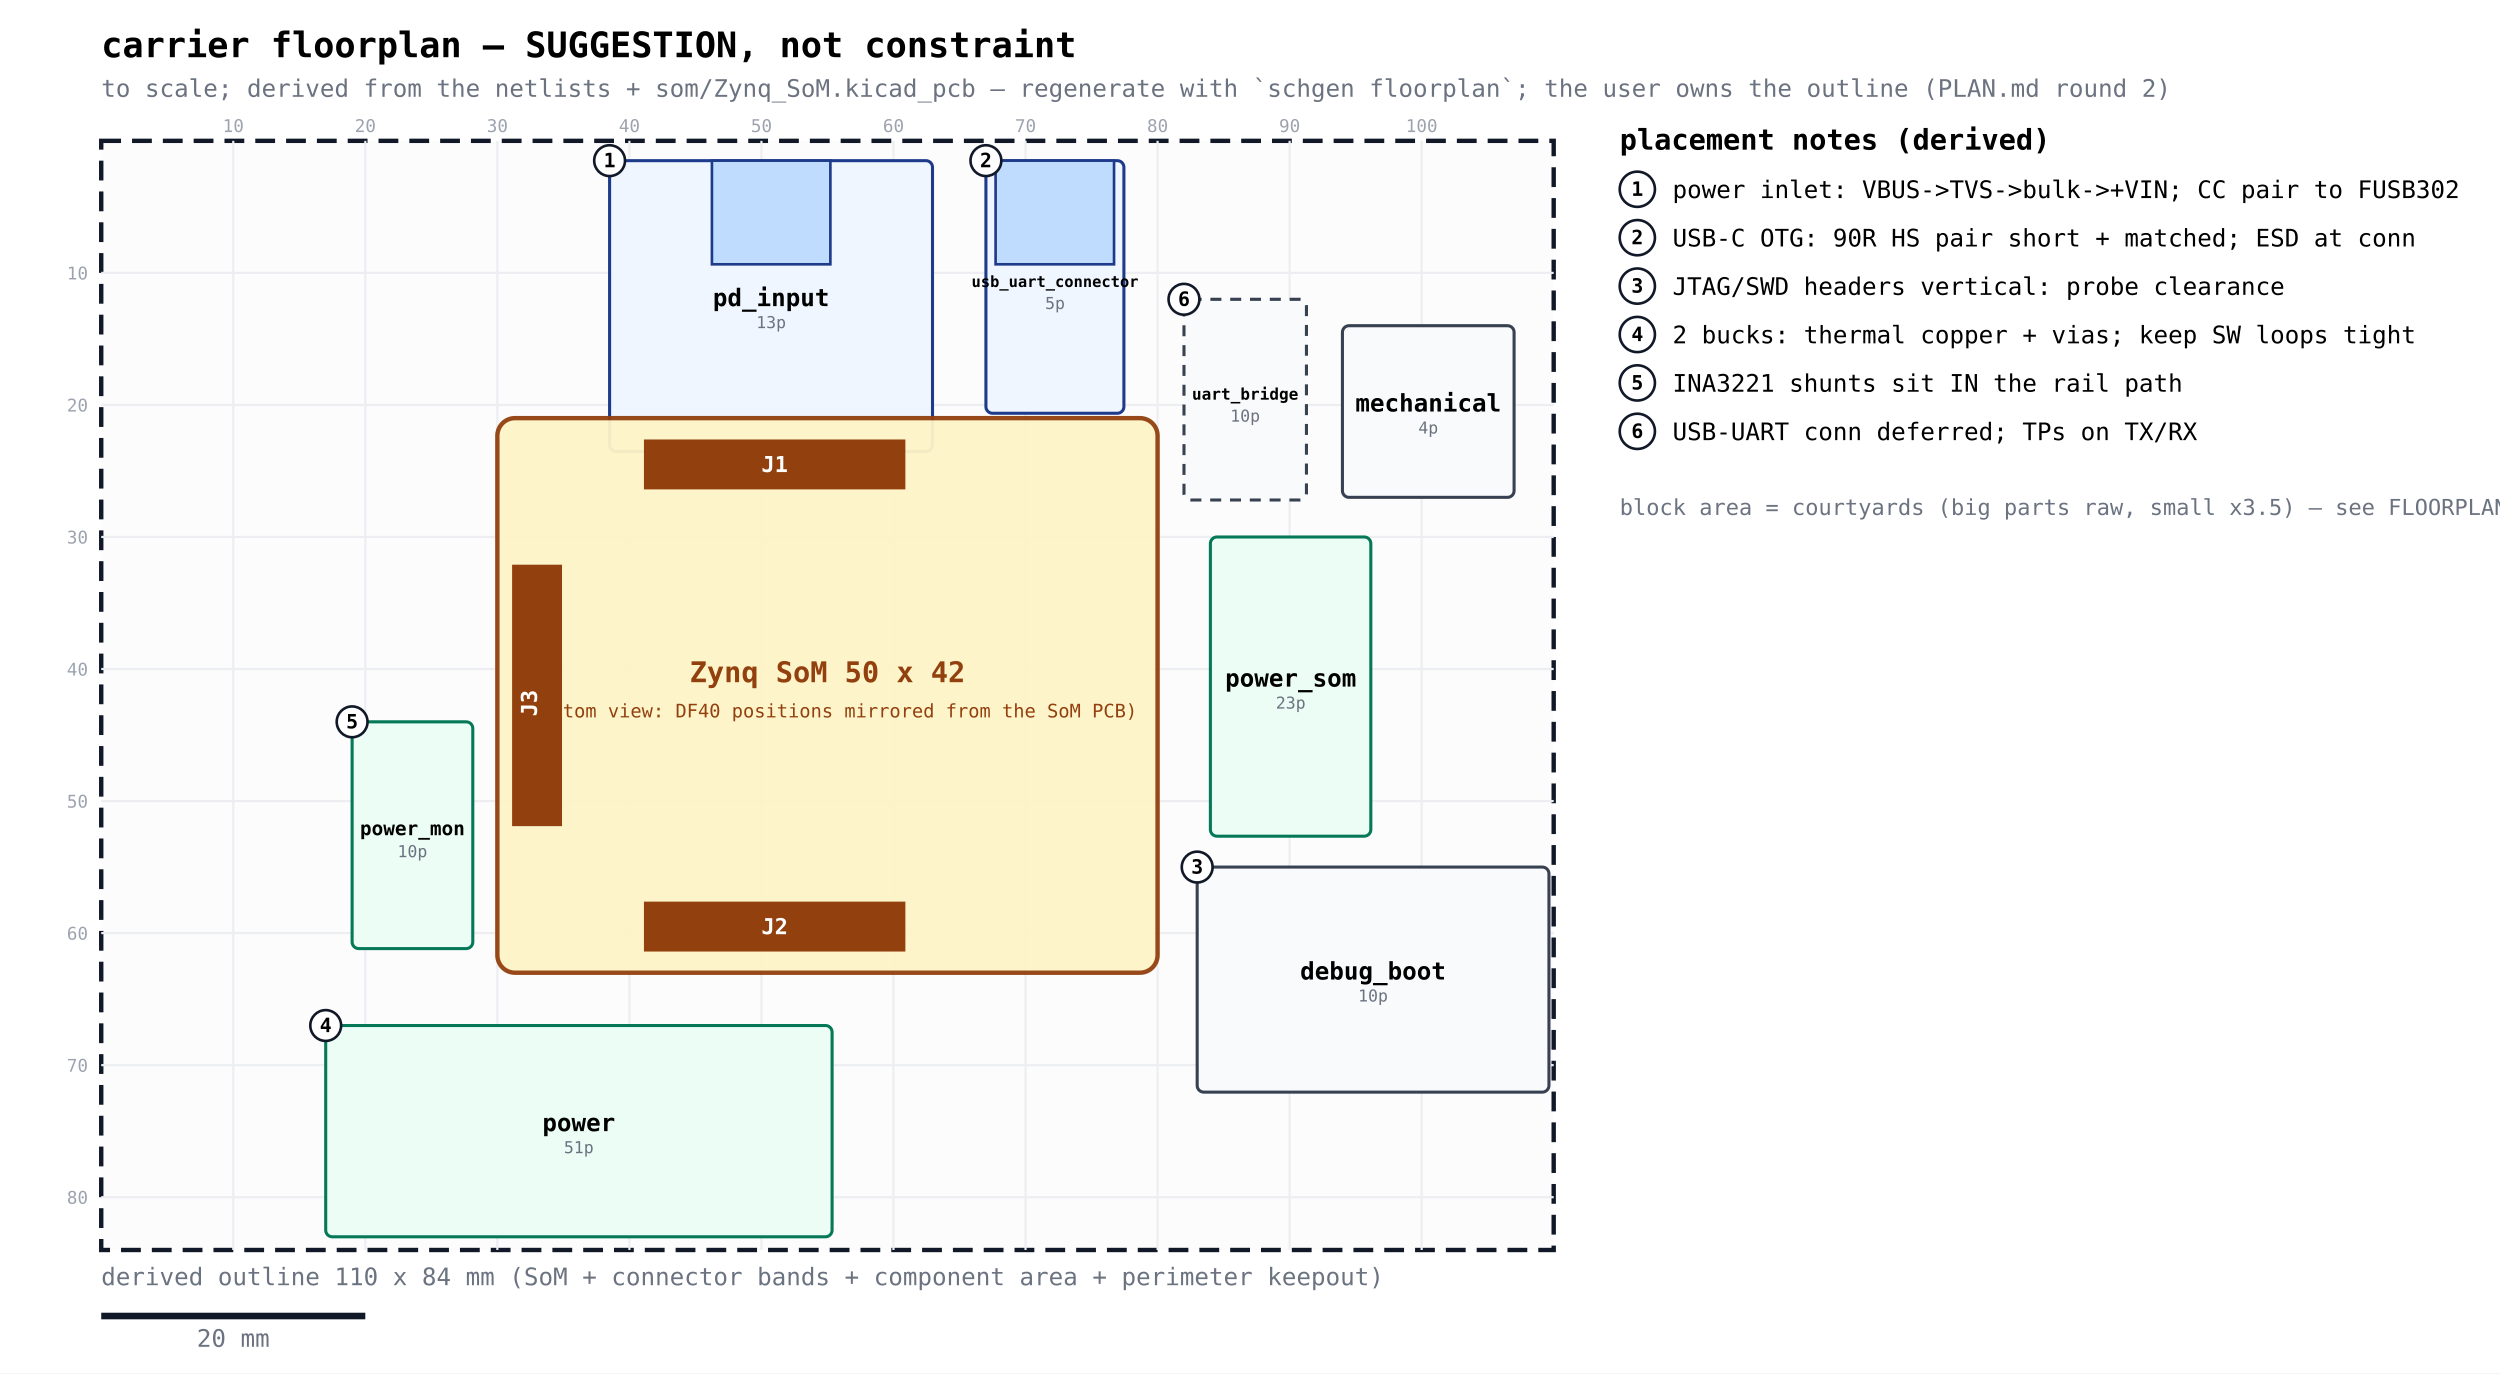
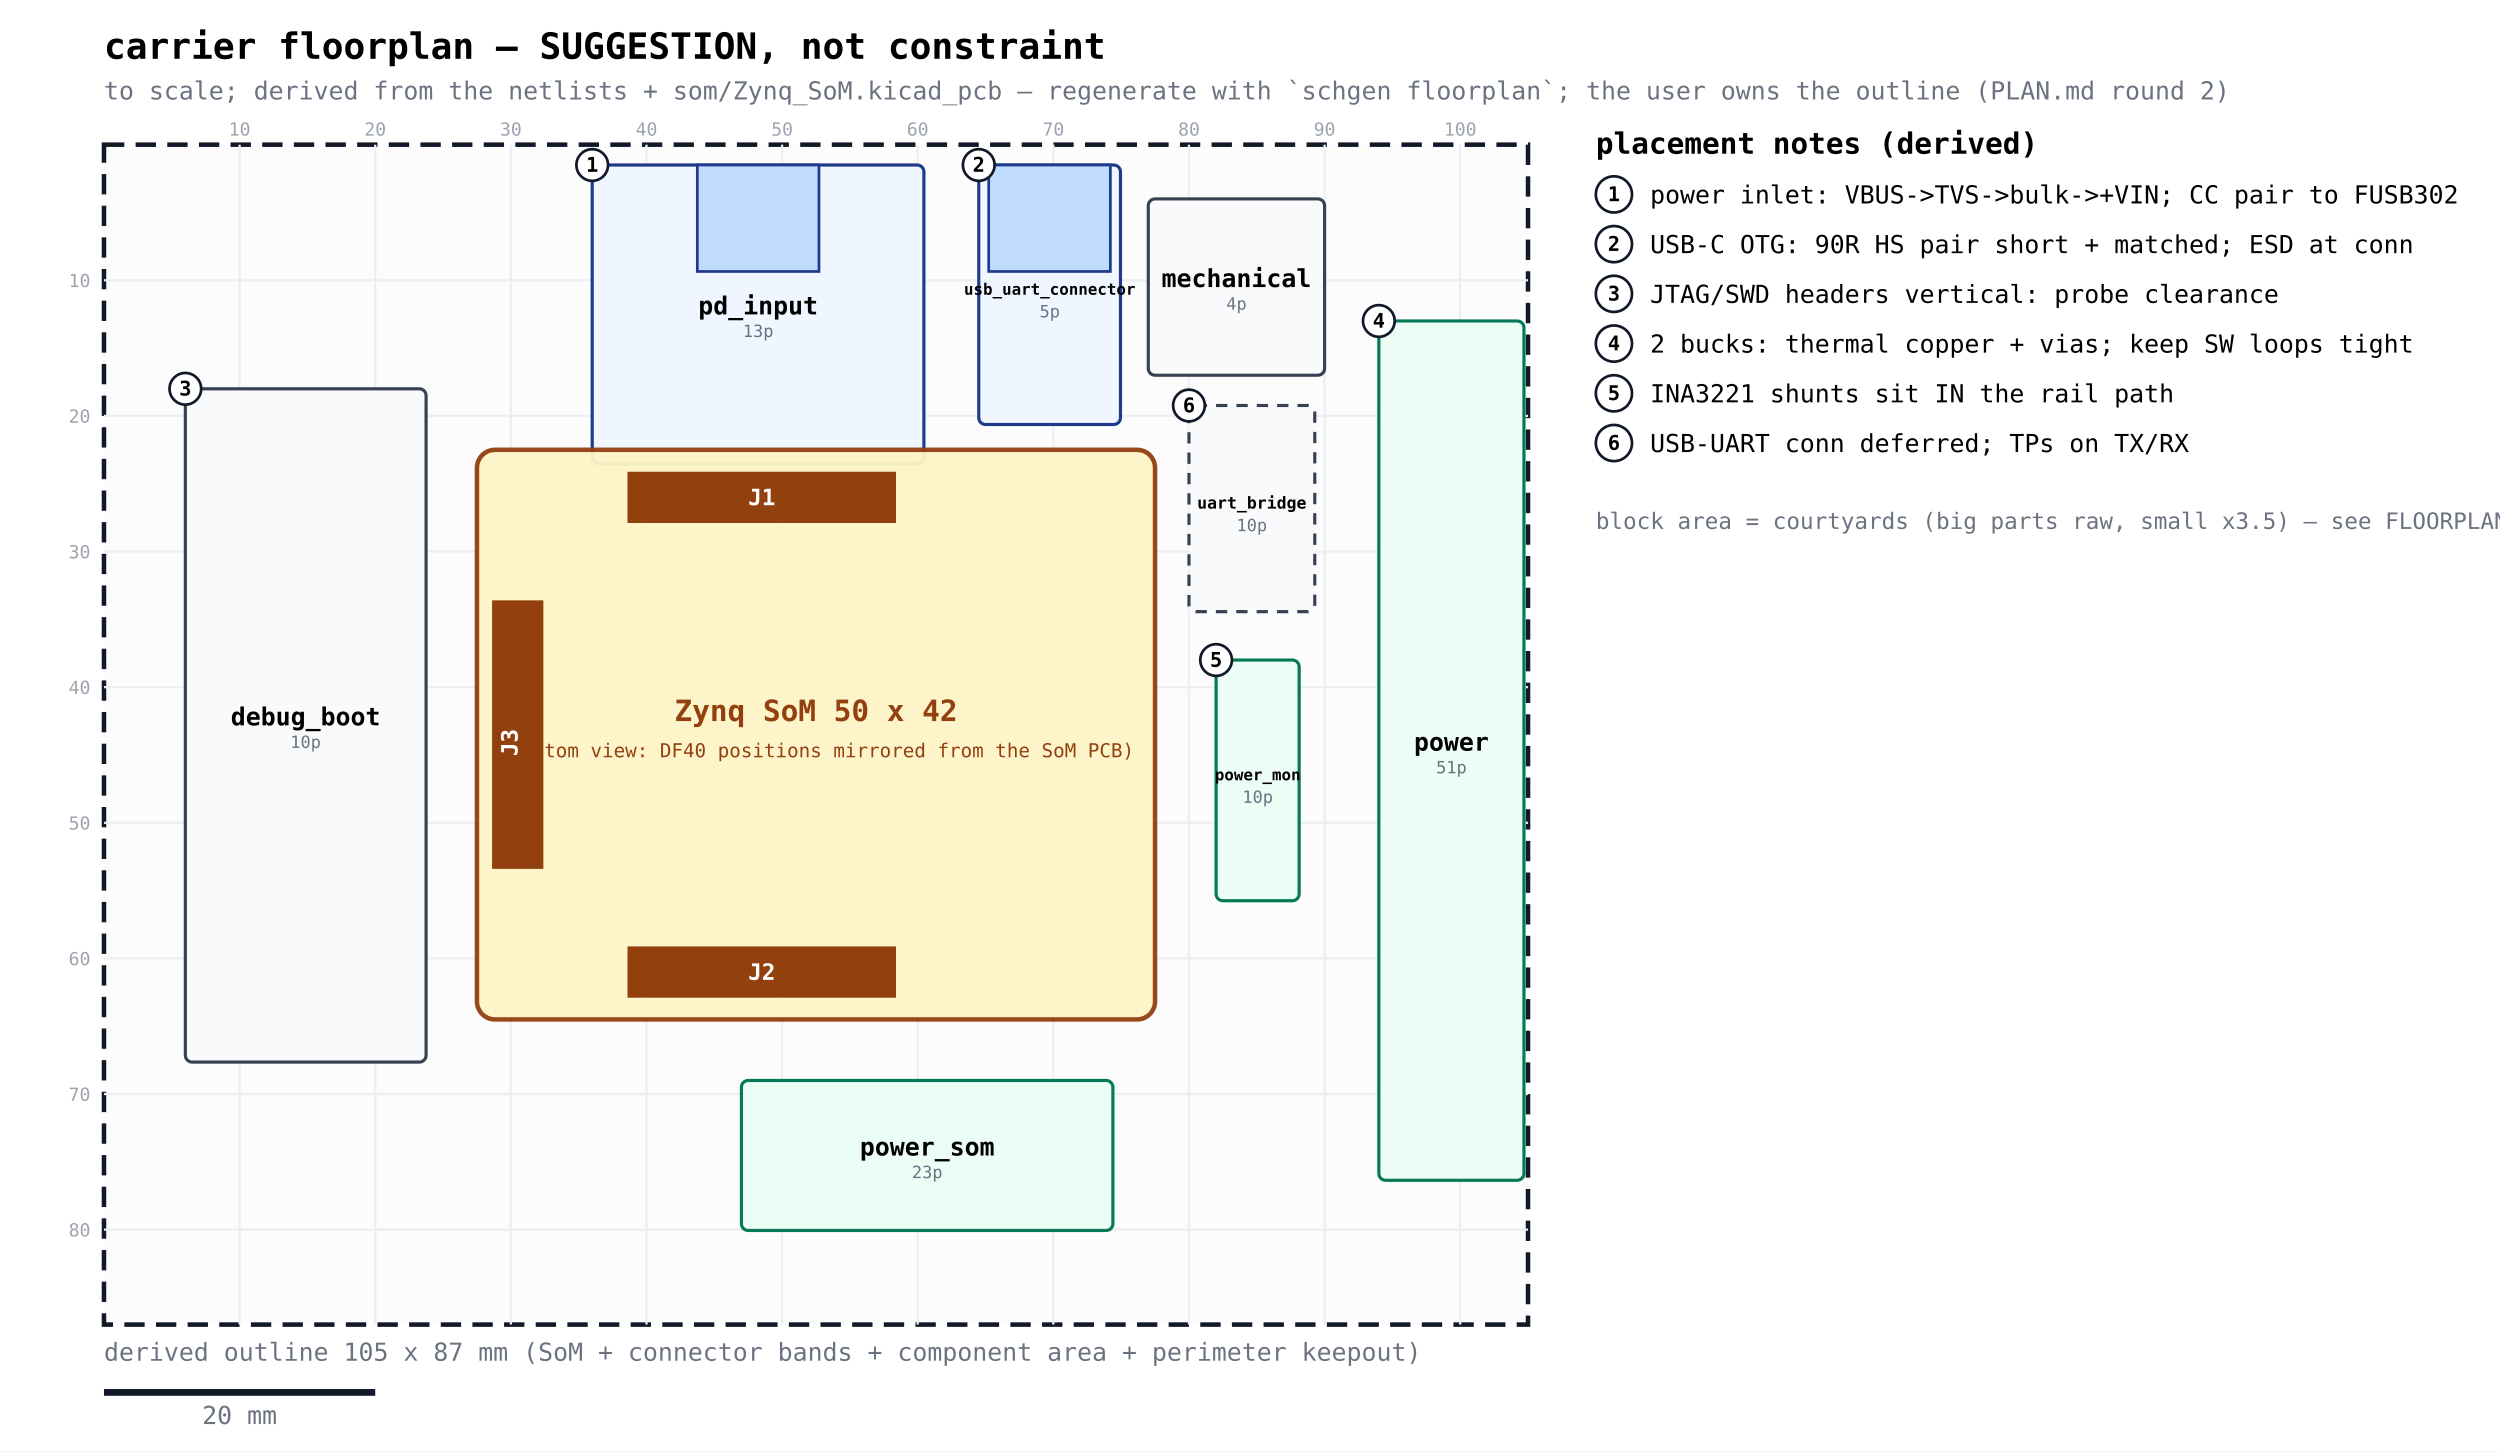
- <svg xmlns="http://www.w3.org/2000/svg" viewBox="0 0 1136 624" font-family="ui-monospace, SFMono-Regular, Menlo, monospace" font-size="11">
+ <svg xmlns="http://www.w3.org/2000/svg" viewBox="0 0 1106 642" font-family="ui-monospace, SFMono-Regular, Menlo, monospace" font-size="11">
  <defs>
    <pattern id="keepout" width="6" height="6" patternUnits="userSpaceOnUse" patternTransform="rotate(45)">
      <line x1="0" y1="0" x2="0" y2="6" stroke="#dc2626" stroke-width="1.2" />
    </pattern>
  </defs>
-   <rect width="1136" height="624" fill="white" />
+   <rect width="1106" height="642" fill="white" />
  <text x="46.0" y="26" font-size="16" font-weight="bold">carrier floorplan — SUGGESTION, not constraint</text>
  <text x="46.0" y="44" fill="#6b7280">to scale; derived from the netlists + som/Zynq_SoM.kicad_pcb — regenerate with `schgen floorplan`; the user owns the outline (PLAN.md round 2)</text>
-   <rect x="46.0" y="64.0" width="660" height="504" fill="#fcfcfd" stroke="#111827" stroke-width="2" stroke-dasharray="9,5" />
-   <line x1="106.0" y1="64.0" x2="106.0" y2="568.0" stroke="#eceef1" stroke-width="1" />
+   <rect x="46.0" y="64.0" width="630" height="522" fill="#fcfcfd" stroke="#111827" stroke-width="2" stroke-dasharray="9,5" />
+   <line x1="106.0" y1="64.0" x2="106.0" y2="586.0" stroke="#eceef1" stroke-width="1" />
  <text x="106.0" y="60.0" fill="#9ca3af" font-size="8" text-anchor="middle">10</text>
-   <line x1="166.0" y1="64.0" x2="166.0" y2="568.0" stroke="#eceef1" stroke-width="1" />
+   <line x1="166.0" y1="64.0" x2="166.0" y2="586.0" stroke="#eceef1" stroke-width="1" />
  <text x="166.0" y="60.0" fill="#9ca3af" font-size="8" text-anchor="middle">20</text>
-   <line x1="226.0" y1="64.0" x2="226.0" y2="568.0" stroke="#eceef1" stroke-width="1" />
+   <line x1="226.0" y1="64.0" x2="226.0" y2="586.0" stroke="#eceef1" stroke-width="1" />
  <text x="226.0" y="60.0" fill="#9ca3af" font-size="8" text-anchor="middle">30</text>
-   <line x1="286.0" y1="64.0" x2="286.0" y2="568.0" stroke="#eceef1" stroke-width="1" />
+   <line x1="286.0" y1="64.0" x2="286.0" y2="586.0" stroke="#eceef1" stroke-width="1" />
  <text x="286.0" y="60.0" fill="#9ca3af" font-size="8" text-anchor="middle">40</text>
-   <line x1="346.0" y1="64.0" x2="346.0" y2="568.0" stroke="#eceef1" stroke-width="1" />
+   <line x1="346.0" y1="64.0" x2="346.0" y2="586.0" stroke="#eceef1" stroke-width="1" />
  <text x="346.0" y="60.0" fill="#9ca3af" font-size="8" text-anchor="middle">50</text>
-   <line x1="406.0" y1="64.0" x2="406.0" y2="568.0" stroke="#eceef1" stroke-width="1" />
+   <line x1="406.0" y1="64.0" x2="406.0" y2="586.0" stroke="#eceef1" stroke-width="1" />
  <text x="406.0" y="60.0" fill="#9ca3af" font-size="8" text-anchor="middle">60</text>
-   <line x1="466.0" y1="64.0" x2="466.0" y2="568.0" stroke="#eceef1" stroke-width="1" />
+   <line x1="466.0" y1="64.0" x2="466.0" y2="586.0" stroke="#eceef1" stroke-width="1" />
  <text x="466.0" y="60.0" fill="#9ca3af" font-size="8" text-anchor="middle">70</text>
-   <line x1="526.0" y1="64.0" x2="526.0" y2="568.0" stroke="#eceef1" stroke-width="1" />
+   <line x1="526.0" y1="64.0" x2="526.0" y2="586.0" stroke="#eceef1" stroke-width="1" />
  <text x="526.0" y="60.0" fill="#9ca3af" font-size="8" text-anchor="middle">80</text>
-   <line x1="586.0" y1="64.0" x2="586.0" y2="568.0" stroke="#eceef1" stroke-width="1" />
+   <line x1="586.0" y1="64.0" x2="586.0" y2="586.0" stroke="#eceef1" stroke-width="1" />
  <text x="586.0" y="60.0" fill="#9ca3af" font-size="8" text-anchor="middle">90</text>
-   <line x1="646.0" y1="64.0" x2="646.0" y2="568.0" stroke="#eceef1" stroke-width="1" />
+   <line x1="646.0" y1="64.0" x2="646.0" y2="586.0" stroke="#eceef1" stroke-width="1" />
  <text x="646.0" y="60.0" fill="#9ca3af" font-size="8" text-anchor="middle">100</text>
-   <line x1="46.0" y1="124.0" x2="706.0" y2="124.0" stroke="#eceef1" stroke-width="1" />
+   <line x1="46.0" y1="124.0" x2="676.0" y2="124.0" stroke="#eceef1" stroke-width="1" />
  <text x="40.0" y="127.0" fill="#9ca3af" font-size="8" text-anchor="end">10</text>
-   <line x1="46.0" y1="184.0" x2="706.0" y2="184.0" stroke="#eceef1" stroke-width="1" />
+   <line x1="46.0" y1="184.0" x2="676.0" y2="184.0" stroke="#eceef1" stroke-width="1" />
  <text x="40.0" y="187.0" fill="#9ca3af" font-size="8" text-anchor="end">20</text>
-   <line x1="46.0" y1="244.0" x2="706.0" y2="244.0" stroke="#eceef1" stroke-width="1" />
+   <line x1="46.0" y1="244.0" x2="676.0" y2="244.0" stroke="#eceef1" stroke-width="1" />
  <text x="40.0" y="247.0" fill="#9ca3af" font-size="8" text-anchor="end">30</text>
-   <line x1="46.0" y1="304.0" x2="706.0" y2="304.0" stroke="#eceef1" stroke-width="1" />
+   <line x1="46.0" y1="304.0" x2="676.0" y2="304.0" stroke="#eceef1" stroke-width="1" />
  <text x="40.0" y="307.0" fill="#9ca3af" font-size="8" text-anchor="end">40</text>
-   <line x1="46.0" y1="364.0" x2="706.0" y2="364.0" stroke="#eceef1" stroke-width="1" />
+   <line x1="46.0" y1="364.0" x2="676.0" y2="364.0" stroke="#eceef1" stroke-width="1" />
  <text x="40.0" y="367.0" fill="#9ca3af" font-size="8" text-anchor="end">50</text>
-   <line x1="46.0" y1="424.0" x2="706.0" y2="424.0" stroke="#eceef1" stroke-width="1" />
+   <line x1="46.0" y1="424.0" x2="676.0" y2="424.0" stroke="#eceef1" stroke-width="1" />
  <text x="40.0" y="427.0" fill="#9ca3af" font-size="8" text-anchor="end">60</text>
-   <line x1="46.0" y1="484.0" x2="706.0" y2="484.0" stroke="#eceef1" stroke-width="1" />
+   <line x1="46.0" y1="484.0" x2="676.0" y2="484.0" stroke="#eceef1" stroke-width="1" />
  <text x="40.0" y="487.0" fill="#9ca3af" font-size="8" text-anchor="end">70</text>
-   <line x1="46.0" y1="544.0" x2="706.0" y2="544.0" stroke="#eceef1" stroke-width="1" />
+   <line x1="46.0" y1="544.0" x2="676.0" y2="544.0" stroke="#eceef1" stroke-width="1" />
  <text x="40.0" y="547.0" fill="#9ca3af" font-size="8" text-anchor="end">80</text>
-   <text x="46.0" y="584.0" fill="#6b7280">derived outline 110 x 84 mm (SoM + connector bands + component area + perimeter keepout)</text>
-   <rect x="544.0" y="394.0" width="159.84" height="102.264" rx="3" fill="#f9fafb" stroke="#374151" stroke-width="1.4" />
-   <text x="623.9" y="445.1" text-anchor="middle" font-size="11.0" font-weight="bold">debug_boot</text>
-   <text x="623.9" y="455.1" text-anchor="middle" font-size="7.5" fill="#6b7280">10p</text>
-   <circle cx="544" cy="394" r="7" fill="white" stroke="#111827" stroke-width="1.2" />
-   <text x="544" y="397" text-anchor="middle" font-size="9" font-weight="bold">3</text>
-   <rect x="610.0" y="148.0" width="78" height="78" rx="3" fill="#f9fafb" stroke="#374151" stroke-width="1.4" />
-   <text x="649.0" y="187.0" text-anchor="middle" font-size="11.0" font-weight="bold">mechanical</text>
-   <text x="649.0" y="197.0" text-anchor="middle" font-size="7.5" fill="#6b7280">4p</text>
-   <rect x="277.0" y="73.0" width="146.732" height="132.158" rx="3" fill="#eff6ff" stroke="#1e3a8a" stroke-width="1.4" />
-   <rect x="323.5" y="73.0" width="53.82" height="47.1" fill="#bfdbfe" stroke="#1e3a8a" stroke-width="1.2" />
-   <text x="350.4" y="139.1" text-anchor="middle" font-size="11.0" font-weight="bold">pd_input</text>
-   <text x="350.4" y="149.1" text-anchor="middle" font-size="7.5" fill="#6b7280">13p</text>
-   <circle cx="277" cy="73" r="7" fill="white" stroke="#111827" stroke-width="1.2" />
-   <text x="277" y="76" text-anchor="middle" font-size="9" font-weight="bold">1</text>
-   <rect x="148.0" y="466.0" width="230.1" height="96" rx="3" fill="#ecfdf5" stroke="#047857" stroke-width="1.4" />
-   <text x="263.0" y="514.0" text-anchor="middle" font-size="11.0" font-weight="bold">power</text>
-   <text x="263.0" y="524.0" text-anchor="middle" font-size="7.5" fill="#6b7280">51p</text>
-   <circle cx="148" cy="466" r="7" fill="white" stroke="#111827" stroke-width="1.2" />
-   <text x="148" y="469" text-anchor="middle" font-size="9" font-weight="bold">4</text>
-   <rect x="160.0" y="328.0" width="54.84" height="103.032" rx="3" fill="#ecfdf5" stroke="#047857" stroke-width="1.4" />
-   <text x="187.4" y="379.5" text-anchor="middle" font-size="8.8" font-weight="bold">power_mon</text>
-   <text x="187.4" y="389.5" text-anchor="middle" font-size="7.5" fill="#6b7280">10p</text>
-   <circle cx="160" cy="328" r="7" fill="white" stroke="#111827" stroke-width="1.2" />
-   <text x="160" y="331" text-anchor="middle" font-size="9" font-weight="bold">5</text>
-   <rect x="550.0" y="244.0" width="72.9" height="135.96" rx="3" fill="#ecfdf5" stroke="#047857" stroke-width="1.4" />
-   <text x="586.5" y="312.0" text-anchor="middle" font-size="11.0" font-weight="bold">power_som</text>
-   <text x="586.5" y="322.0" text-anchor="middle" font-size="7.5" fill="#6b7280">23p</text>
-   <rect x="538.0" y="136.0" width="55.651" height="91.2" rx="3" fill="#f9fafb" stroke="#374151" stroke-width="1.4" stroke-dasharray="5,4" />
-   <text x="565.8" y="181.6" text-anchor="middle" font-size="7.3" font-weight="bold">uart_bridge</text>
-   <text x="565.8" y="191.6" text-anchor="middle" font-size="7.5" fill="#6b7280">10p</text>
-   <circle cx="538" cy="136" r="7" fill="white" stroke="#111827" stroke-width="1.2" />
-   <text x="538" y="139" text-anchor="middle" font-size="9" font-weight="bold">6</text>
-   <rect x="448.0" y="73.0" width="62.701" height="114.793" rx="3" fill="#eff6ff" stroke="#1e3a8a" stroke-width="1.4" />
-   <rect x="452.4" y="73.0" width="53.82" height="47.1" fill="#bfdbfe" stroke="#1e3a8a" stroke-width="1.2" />
-   <text x="479.4" y="130.4" text-anchor="middle" font-size="7.0" font-weight="bold">usb_uart_connector</text>
-   <text x="479.4" y="140.4" text-anchor="middle" font-size="7.5" fill="#6b7280">5p</text>
-   <circle cx="448" cy="73" r="7" fill="white" stroke="#111827" stroke-width="1.2" />
-   <text x="448" y="76" text-anchor="middle" font-size="9" font-weight="bold">2</text>
-   <rect x="226.0" y="190.0" width="300" height="252" rx="8" fill="#fef3c7" stroke="#92400e" stroke-width="2" opacity="0.95" />
-   <text x="376" y="310" text-anchor="middle" font-size="13" font-weight="bold" fill="#92400e">Zynq SoM 50 x 42</text>
-   <text x="376" y="326" text-anchor="middle" font-size="8.5" fill="#92400e">(bottom view: DF40 positions mirrored from the SoM PCB)</text>
-   <rect x="292.6" y="199.7" width="118.8" height="22.68" fill="#92400e" />
-   <text x="352.0" y="214.5" text-anchor="middle" font-size="10" font-weight="bold" fill="white">J1</text>
-   <rect x="292.6" y="409.7" width="118.8" height="22.68" fill="#92400e" />
-   <text x="352.0" y="424.5" text-anchor="middle" font-size="10" font-weight="bold" fill="white">J2</text>
-   <rect x="232.7" y="256.6" width="22.68" height="118.8" fill="#92400e" />
-   <text x="244.0" y="319.5" text-anchor="middle" font-size="10" font-weight="bold" fill="white" transform="rotate(-90 244.0 319.5)">J3</text>
-   <line x1="46.0" y1="598.0" x2="166.0" y2="598.0" stroke="#111827" stroke-width="3" />
-   <text x="106.0" y="612.0" text-anchor="middle" fill="#6b7280">20 mm</text>
-   <text x="736" y="68" font-size="13" font-weight="bold">placement notes (derived)</text>
-   <circle cx="744" cy="86" r="8" fill="white" stroke="#111827" stroke-width="1.2" />
-   <text x="744" y="89" text-anchor="middle" font-size="9" font-weight="bold">1</text>
-   <text x="760" y="90">power inlet: VBUS-&gt;TVS-&gt;bulk-&gt;+VIN; CC pair to FUSB302</text>
-   <circle cx="744" cy="108" r="8" fill="white" stroke="#111827" stroke-width="1.2" />
-   <text x="744" y="111" text-anchor="middle" font-size="9" font-weight="bold">2</text>
-   <text x="760" y="112">USB-C OTG: 90R HS pair short + matched; ESD at conn</text>
-   <circle cx="744" cy="130" r="8" fill="white" stroke="#111827" stroke-width="1.2" />
-   <text x="744" y="133" text-anchor="middle" font-size="9" font-weight="bold">3</text>
-   <text x="760" y="134">JTAG/SWD headers vertical: probe clearance</text>
-   <circle cx="744" cy="152" r="8" fill="white" stroke="#111827" stroke-width="1.2" />
-   <text x="744" y="155" text-anchor="middle" font-size="9" font-weight="bold">4</text>
-   <text x="760" y="156">2 bucks: thermal copper + vias; keep SW loops tight</text>
-   <circle cx="744" cy="174" r="8" fill="white" stroke="#111827" stroke-width="1.2" />
-   <text x="744" y="177" text-anchor="middle" font-size="9" font-weight="bold">5</text>
-   <text x="760" y="178">INA3221 shunts sit IN the rail path</text>
-   <circle cx="744" cy="196" r="8" fill="white" stroke="#111827" stroke-width="1.2" />
-   <text x="744" y="199" text-anchor="middle" font-size="9" font-weight="bold">6</text>
-   <text x="760" y="200">USB-UART conn deferred; TPs on TX/RX</text>
-   <text x="736" y="234" fill="#6b7280" font-size="10">block area = courtyards (big parts raw, small x3.5) — see FLOORPLAN.md</text>
+   <text x="46.0" y="602.0" fill="#6b7280">derived outline 105 x 87 mm (SoM + connector bands + component area + perimeter keepout)</text>
+   <rect x="82.0" y="172.0" width="106.5" height="297.864" rx="3" fill="#f9fafb" stroke="#374151" stroke-width="1.4" />
+   <text x="135.2" y="320.9" text-anchor="middle" font-size="11.0" font-weight="bold">debug_boot</text>
+   <text x="135.2" y="330.9" text-anchor="middle" font-size="7.5" fill="#6b7280">10p</text>
+   <circle cx="82" cy="172" r="7" fill="white" stroke="#111827" stroke-width="1.2" />
+   <text x="82" y="175" text-anchor="middle" font-size="9" font-weight="bold">3</text>
+   <rect x="508.0" y="88.0" width="78" height="78" rx="3" fill="#f9fafb" stroke="#374151" stroke-width="1.4" />
+   <text x="547.0" y="127.0" text-anchor="middle" font-size="11.0" font-weight="bold">mechanical</text>
+   <text x="547.0" y="137.0" text-anchor="middle" font-size="7.5" fill="#6b7280">4p</text>
+   <rect x="262.0" y="73.0" width="146.732" height="132.158" rx="3" fill="#eff6ff" stroke="#1e3a8a" stroke-width="1.4" />
+   <rect x="308.5" y="73.0" width="53.82" height="47.1" fill="#bfdbfe" stroke="#1e3a8a" stroke-width="1.2" />
+   <text x="335.4" y="139.1" text-anchor="middle" font-size="11.0" font-weight="bold">pd_input</text>
+   <text x="335.4" y="149.1" text-anchor="middle" font-size="7.5" fill="#6b7280">13p</text>
+   <circle cx="262" cy="73" r="7" fill="white" stroke="#111827" stroke-width="1.2" />
+   <text x="262" y="76" text-anchor="middle" font-size="9" font-weight="bold">1</text>
+   <rect x="610.0" y="142.0" width="64.2" height="380.16" rx="3" fill="#ecfdf5" stroke="#047857" stroke-width="1.4" />
+   <text x="642.1" y="332.1" text-anchor="middle" font-size="11.0" font-weight="bold">power</text>
+   <text x="642.1" y="342.1" text-anchor="middle" font-size="7.5" fill="#6b7280">51p</text>
+   <circle cx="610" cy="142" r="7" fill="white" stroke="#111827" stroke-width="1.2" />
+   <text x="610" y="145" text-anchor="middle" font-size="9" font-weight="bold">4</text>
+   <rect x="538.0" y="292.0" width="36.744" height="106.488" rx="3" fill="#ecfdf5" stroke="#047857" stroke-width="1.4" />
+   <text x="556.4" y="345.2" text-anchor="middle" font-size="7.0" font-weight="bold">power_mon</text>
+   <text x="556.4" y="355.2" text-anchor="middle" font-size="7.5" fill="#6b7280">10p</text>
+   <circle cx="538" cy="292" r="7" fill="white" stroke="#111827" stroke-width="1.2" />
+   <text x="538" y="295" text-anchor="middle" font-size="9" font-weight="bold">5</text>
+   <rect x="328.0" y="478.0" width="164.34" height="66.36" rx="3" fill="#ecfdf5" stroke="#047857" stroke-width="1.4" />
+   <text x="410.2" y="511.2" text-anchor="middle" font-size="11.0" font-weight="bold">power_som</text>
+   <text x="410.2" y="521.2" text-anchor="middle" font-size="7.5" fill="#6b7280">23p</text>
+   <rect x="526.0" y="179.4" width="55.651" height="91.2" rx="3" fill="#f9fafb" stroke="#374151" stroke-width="1.4" stroke-dasharray="5,4" />
+   <text x="553.8" y="225.0" text-anchor="middle" font-size="7.3" font-weight="bold">uart_bridge</text>
+   <text x="553.8" y="235.0" text-anchor="middle" font-size="7.5" fill="#6b7280">10p</text>
+   <circle cx="526" cy="179.4" r="7" fill="white" stroke="#111827" stroke-width="1.2" />
+   <text x="526" y="182.4" text-anchor="middle" font-size="9" font-weight="bold">6</text>
+   <rect x="433.0" y="73.0" width="62.701" height="114.793" rx="3" fill="#eff6ff" stroke="#1e3a8a" stroke-width="1.4" />
+   <rect x="437.4" y="73.0" width="53.82" height="47.1" fill="#bfdbfe" stroke="#1e3a8a" stroke-width="1.2" />
+   <text x="464.4" y="130.4" text-anchor="middle" font-size="7.0" font-weight="bold">usb_uart_connector</text>
+   <text x="464.4" y="140.4" text-anchor="middle" font-size="7.5" fill="#6b7280">5p</text>
+   <circle cx="433" cy="73" r="7" fill="white" stroke="#111827" stroke-width="1.2" />
+   <text x="433" y="76" text-anchor="middle" font-size="9" font-weight="bold">2</text>
+   <rect x="211.0" y="199.0" width="300" height="252" rx="8" fill="#fef3c7" stroke="#92400e" stroke-width="2" opacity="0.95" />
+   <text x="361" y="319" text-anchor="middle" font-size="13" font-weight="bold" fill="#92400e">Zynq SoM 50 x 42</text>
+   <text x="361" y="335" text-anchor="middle" font-size="8.5" fill="#92400e">(bottom view: DF40 positions mirrored from the SoM PCB)</text>
+   <rect x="277.6" y="208.7" width="118.8" height="22.68" fill="#92400e" />
+   <text x="337.0" y="223.5" text-anchor="middle" font-size="10" font-weight="bold" fill="white">J1</text>
+   <rect x="277.6" y="418.7" width="118.8" height="22.68" fill="#92400e" />
+   <text x="337.0" y="433.5" text-anchor="middle" font-size="10" font-weight="bold" fill="white">J2</text>
+   <rect x="217.7" y="265.6" width="22.68" height="118.8" fill="#92400e" />
+   <text x="229.0" y="328.5" text-anchor="middle" font-size="10" font-weight="bold" fill="white" transform="rotate(-90 229.0 328.5)">J3</text>
+   <line x1="46.0" y1="616.0" x2="166.0" y2="616.0" stroke="#111827" stroke-width="3" />
+   <text x="106.0" y="630.0" text-anchor="middle" fill="#6b7280">20 mm</text>
+   <text x="706" y="68" font-size="13" font-weight="bold">placement notes (derived)</text>
+   <circle cx="714" cy="86" r="8" fill="white" stroke="#111827" stroke-width="1.2" />
+   <text x="714" y="89" text-anchor="middle" font-size="9" font-weight="bold">1</text>
+   <text x="730" y="90">power inlet: VBUS-&gt;TVS-&gt;bulk-&gt;+VIN; CC pair to FUSB302</text>
+   <circle cx="714" cy="108" r="8" fill="white" stroke="#111827" stroke-width="1.2" />
+   <text x="714" y="111" text-anchor="middle" font-size="9" font-weight="bold">2</text>
+   <text x="730" y="112">USB-C OTG: 90R HS pair short + matched; ESD at conn</text>
+   <circle cx="714" cy="130" r="8" fill="white" stroke="#111827" stroke-width="1.2" />
+   <text x="714" y="133" text-anchor="middle" font-size="9" font-weight="bold">3</text>
+   <text x="730" y="134">JTAG/SWD headers vertical: probe clearance</text>
+   <circle cx="714" cy="152" r="8" fill="white" stroke="#111827" stroke-width="1.2" />
+   <text x="714" y="155" text-anchor="middle" font-size="9" font-weight="bold">4</text>
+   <text x="730" y="156">2 bucks: thermal copper + vias; keep SW loops tight</text>
+   <circle cx="714" cy="174" r="8" fill="white" stroke="#111827" stroke-width="1.2" />
+   <text x="714" y="177" text-anchor="middle" font-size="9" font-weight="bold">5</text>
+   <text x="730" y="178">INA3221 shunts sit IN the rail path</text>
+   <circle cx="714" cy="196" r="8" fill="white" stroke="#111827" stroke-width="1.2" />
+   <text x="714" y="199" text-anchor="middle" font-size="9" font-weight="bold">6</text>
+   <text x="730" y="200">USB-UART conn deferred; TPs on TX/RX</text>
+   <text x="706" y="234" fill="#6b7280" font-size="10">block area = courtyards (big parts raw, small x3.5) — see FLOORPLAN.md</text>
</svg>
